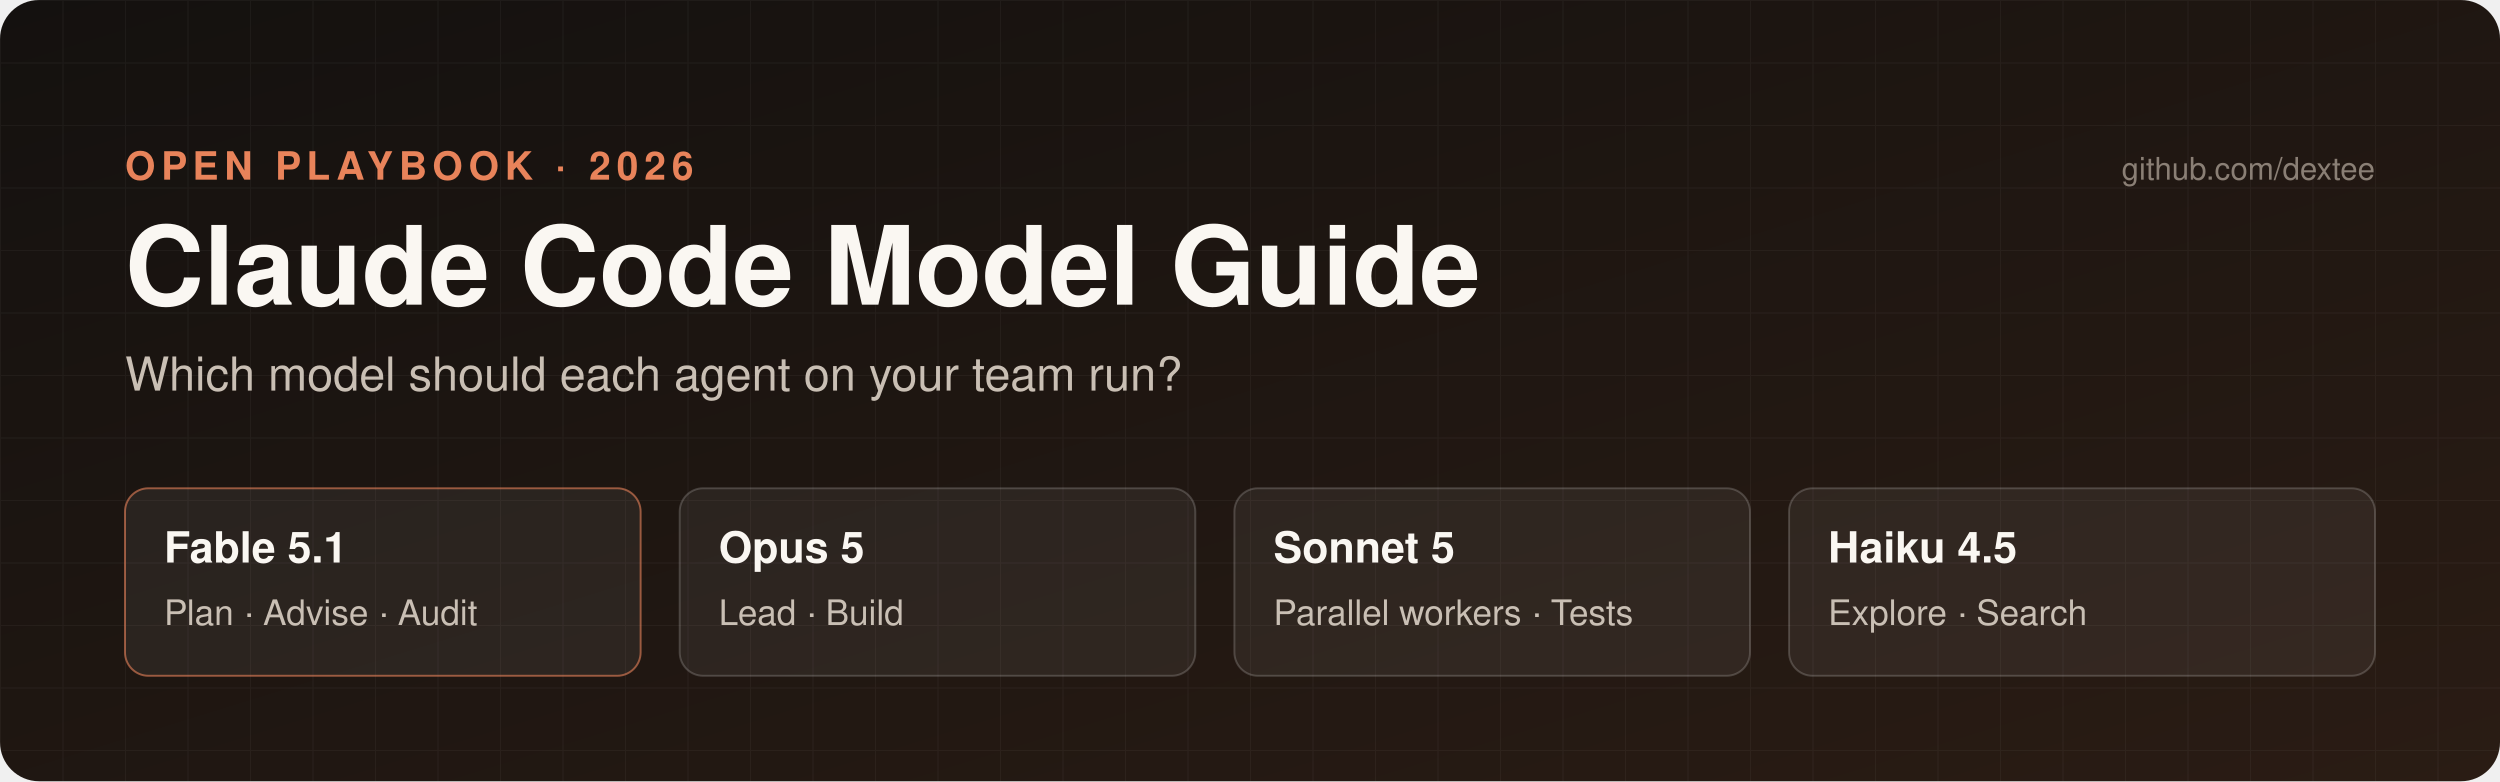
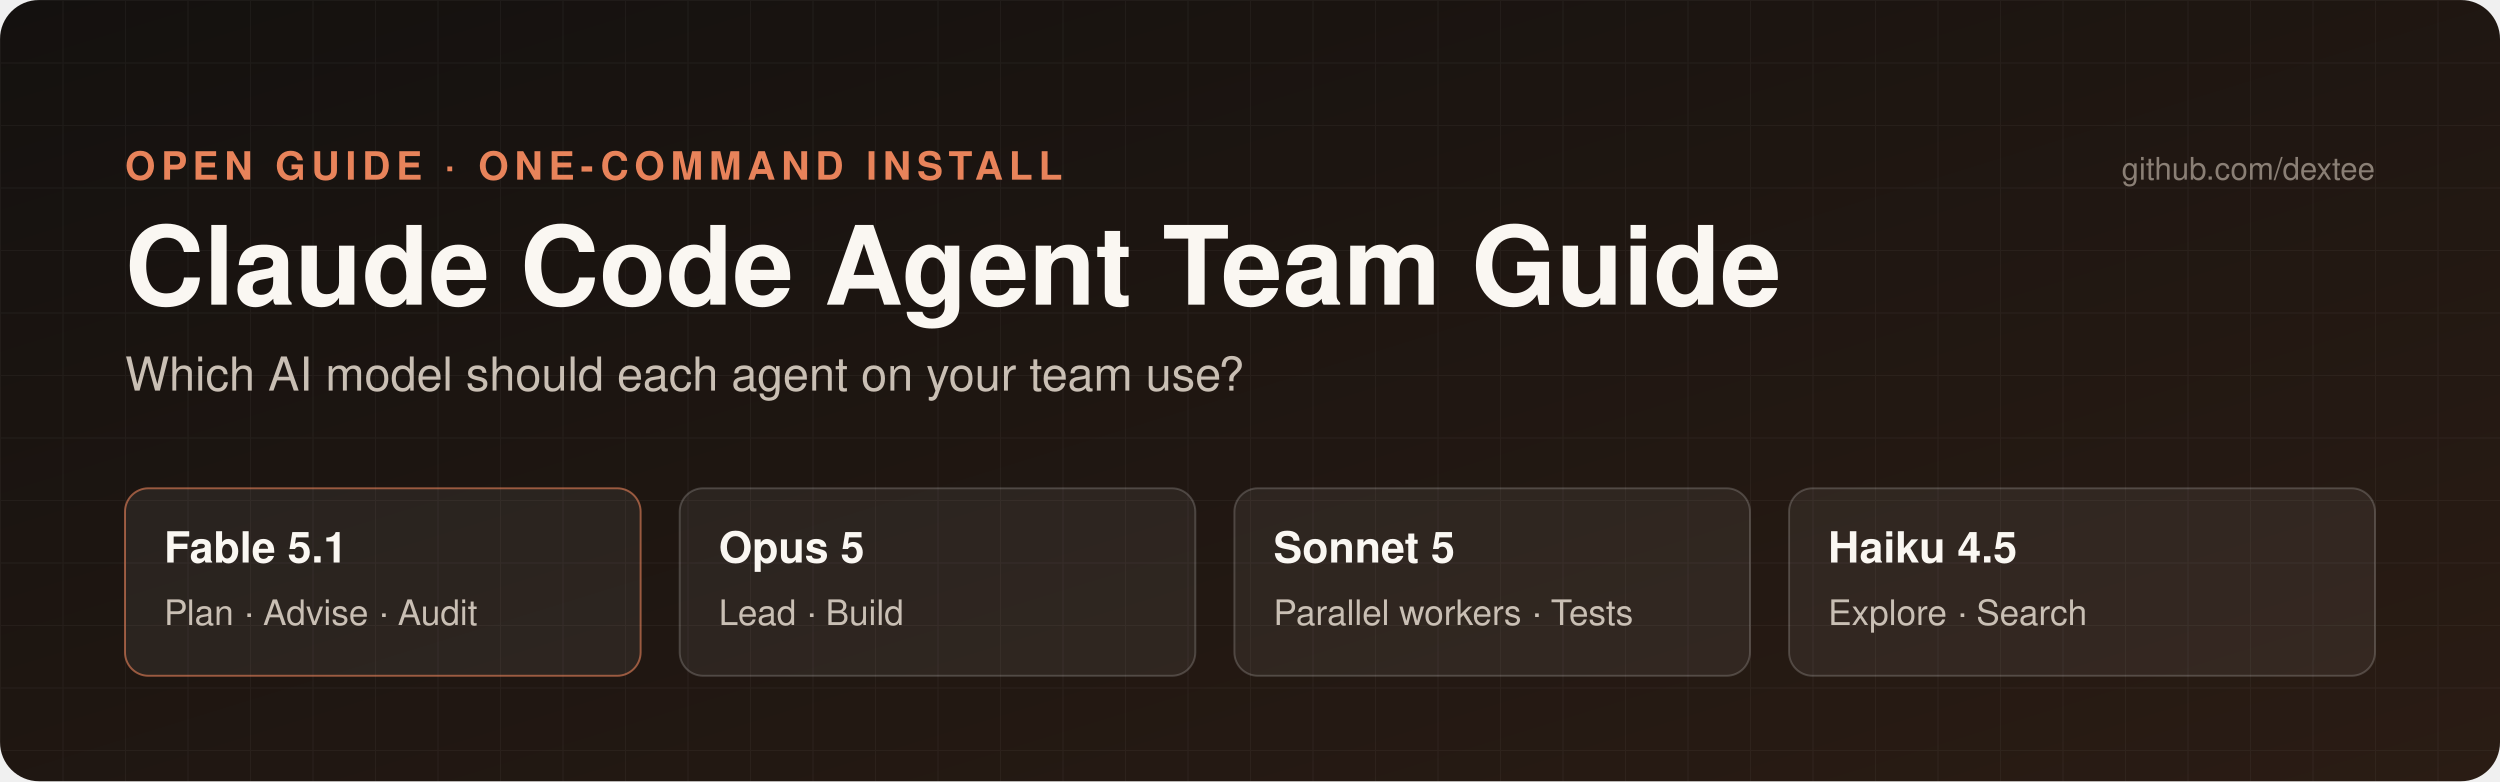
<svg xmlns="http://www.w3.org/2000/svg" width="1280" height="400" viewBox="0 0 1280 400" role="img" aria-labelledby="t d">
  <defs>
    <linearGradient id="bg" x1="0" y1="0" x2="1" y2="1">
      <stop offset="0" stop-color="#14110f" />
      <stop offset="1" stop-color="#2a1c14" />
    </linearGradient>
    <pattern id="grid" width="32" height="32" patternUnits="userSpaceOnUse">
      <path d="M32 0H0V32" fill="none" stroke="#ffffff" stroke-opacity="0.04" />
    </pattern>
  </defs>
  <rect width="1280" height="400" rx="20" fill="url(#bg)" />
  <rect width="1280" height="400" rx="20" fill="url(#grid)" />
  <g font-family="-apple-system, 'Segoe UI', Helvetica, Arial, sans-serif">
-     <text x="64" y="92" fill="#e8835a" font-size="20" font-weight="600" letter-spacing="3">OPEN PLAYBOOK · 2026</text>
-     <text x="64" y="156" fill="#faf7f2" font-size="56" font-weight="700">Claude Code Model Guide</text>
-     <text x="64" y="200" fill="#c9bfb4" font-size="24">Which model should each agent on your team run?</text>
+     <text x="64" y="92" fill="#e8835a" font-size="20" font-weight="600" letter-spacing="3">OPEN GUIDE · ONE-COMMAND INSTALL</text>
+     <text x="64" y="156" fill="#faf7f2" font-size="56" font-weight="700">Claude Code Agent Team Guide</text>
+     <text x="64" y="200" fill="#c9bfb4" font-size="24">Which AI model should each agent on your team use?</text>
    <g font-size="18">
      <g transform="translate(64,250)">
        <rect width="264" height="96" rx="12" fill="#ffffff" fill-opacity="0.06" stroke="#e8835a" stroke-opacity="0.6" />
        <text x="20" y="38" fill="#faf7f2" font-weight="700" font-size="22">Fable 5.1</text>
        <text x="20" y="70" fill="#c9bfb4">Plan · Advise · Audit</text>
      </g>
      <g transform="translate(348,250)">
        <rect width="264" height="96" rx="12" fill="#ffffff" fill-opacity="0.06" stroke="#ffffff" stroke-opacity="0.18" />
        <text x="20" y="38" fill="#faf7f2" font-weight="700" font-size="22">Opus 5</text>
        <text x="20" y="70" fill="#c9bfb4">Lead · Build</text>
      </g>
      <g transform="translate(632,250)">
        <rect width="264" height="96" rx="12" fill="#ffffff" fill-opacity="0.06" stroke="#ffffff" stroke-opacity="0.18" />
        <text x="20" y="38" fill="#faf7f2" font-weight="700" font-size="22">Sonnet 5</text>
        <text x="20" y="70" fill="#c9bfb4">Parallel workers · Tests</text>
      </g>
      <g transform="translate(916,250)">
        <rect width="300" height="96" rx="12" fill="#ffffff" fill-opacity="0.06" stroke="#ffffff" stroke-opacity="0.18" />
        <text x="20" y="38" fill="#faf7f2" font-weight="700" font-size="22">Haiku 4.5</text>
        <text x="20" y="70" fill="#c9bfb4">Explore · Search</text>
      </g>
    </g>
    <text x="1216" y="92" fill="#8a7f75" font-size="16" text-anchor="end">github.com/dextee</text>
  </g>
</svg>
